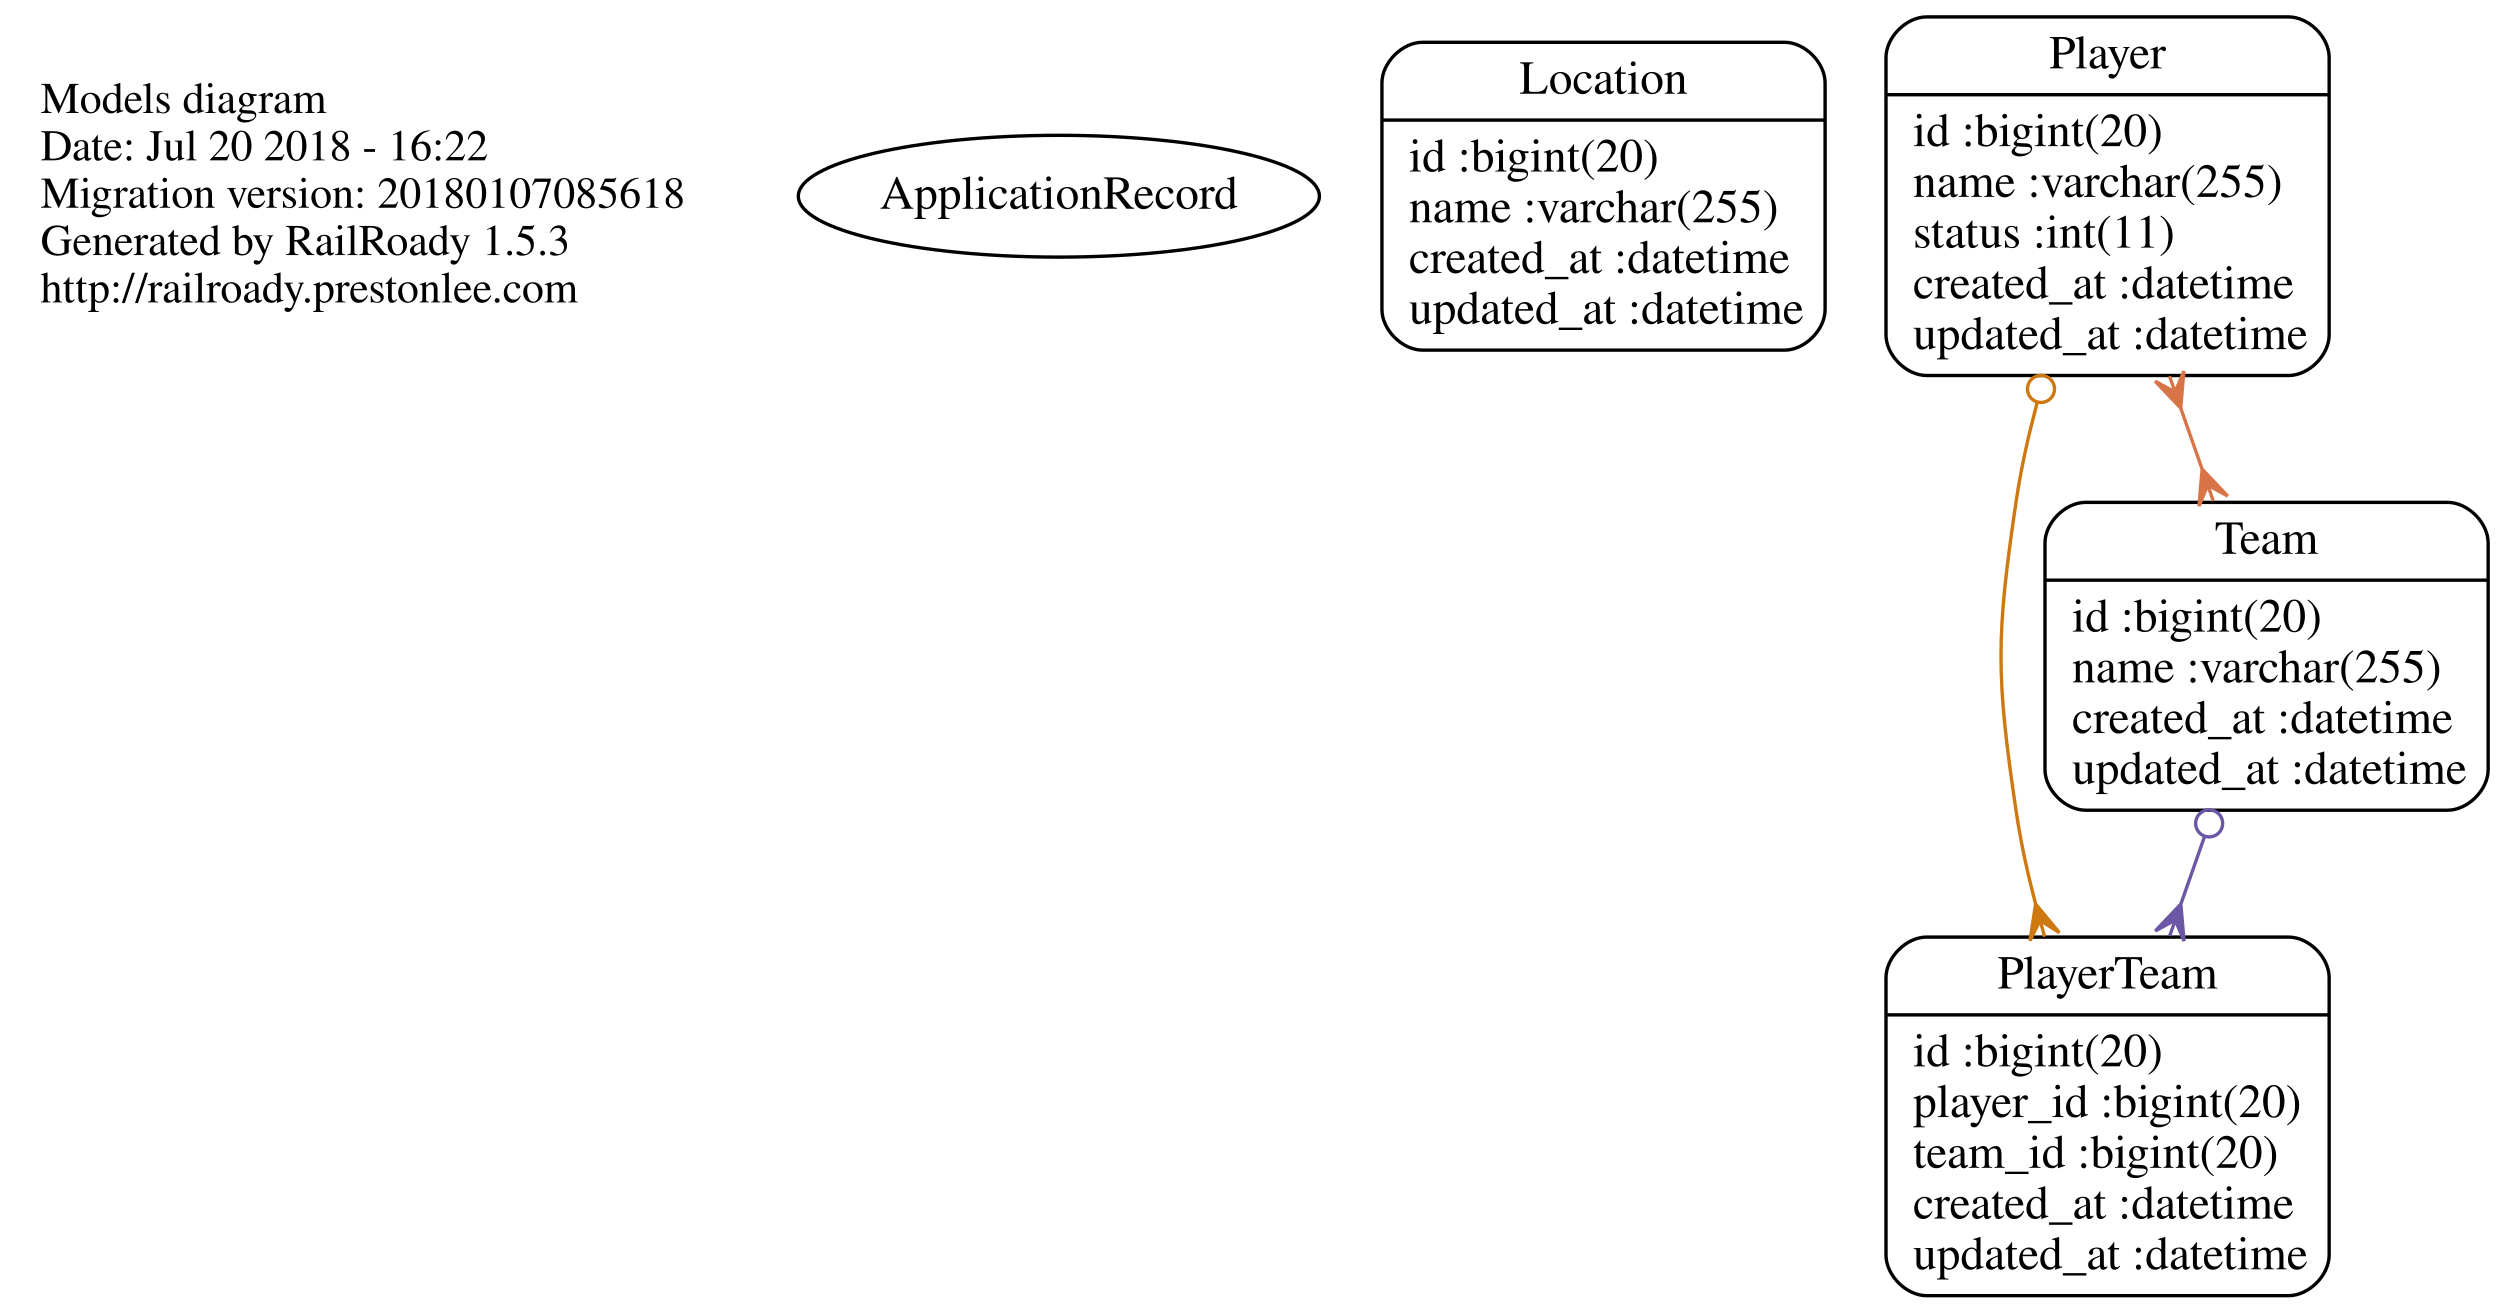
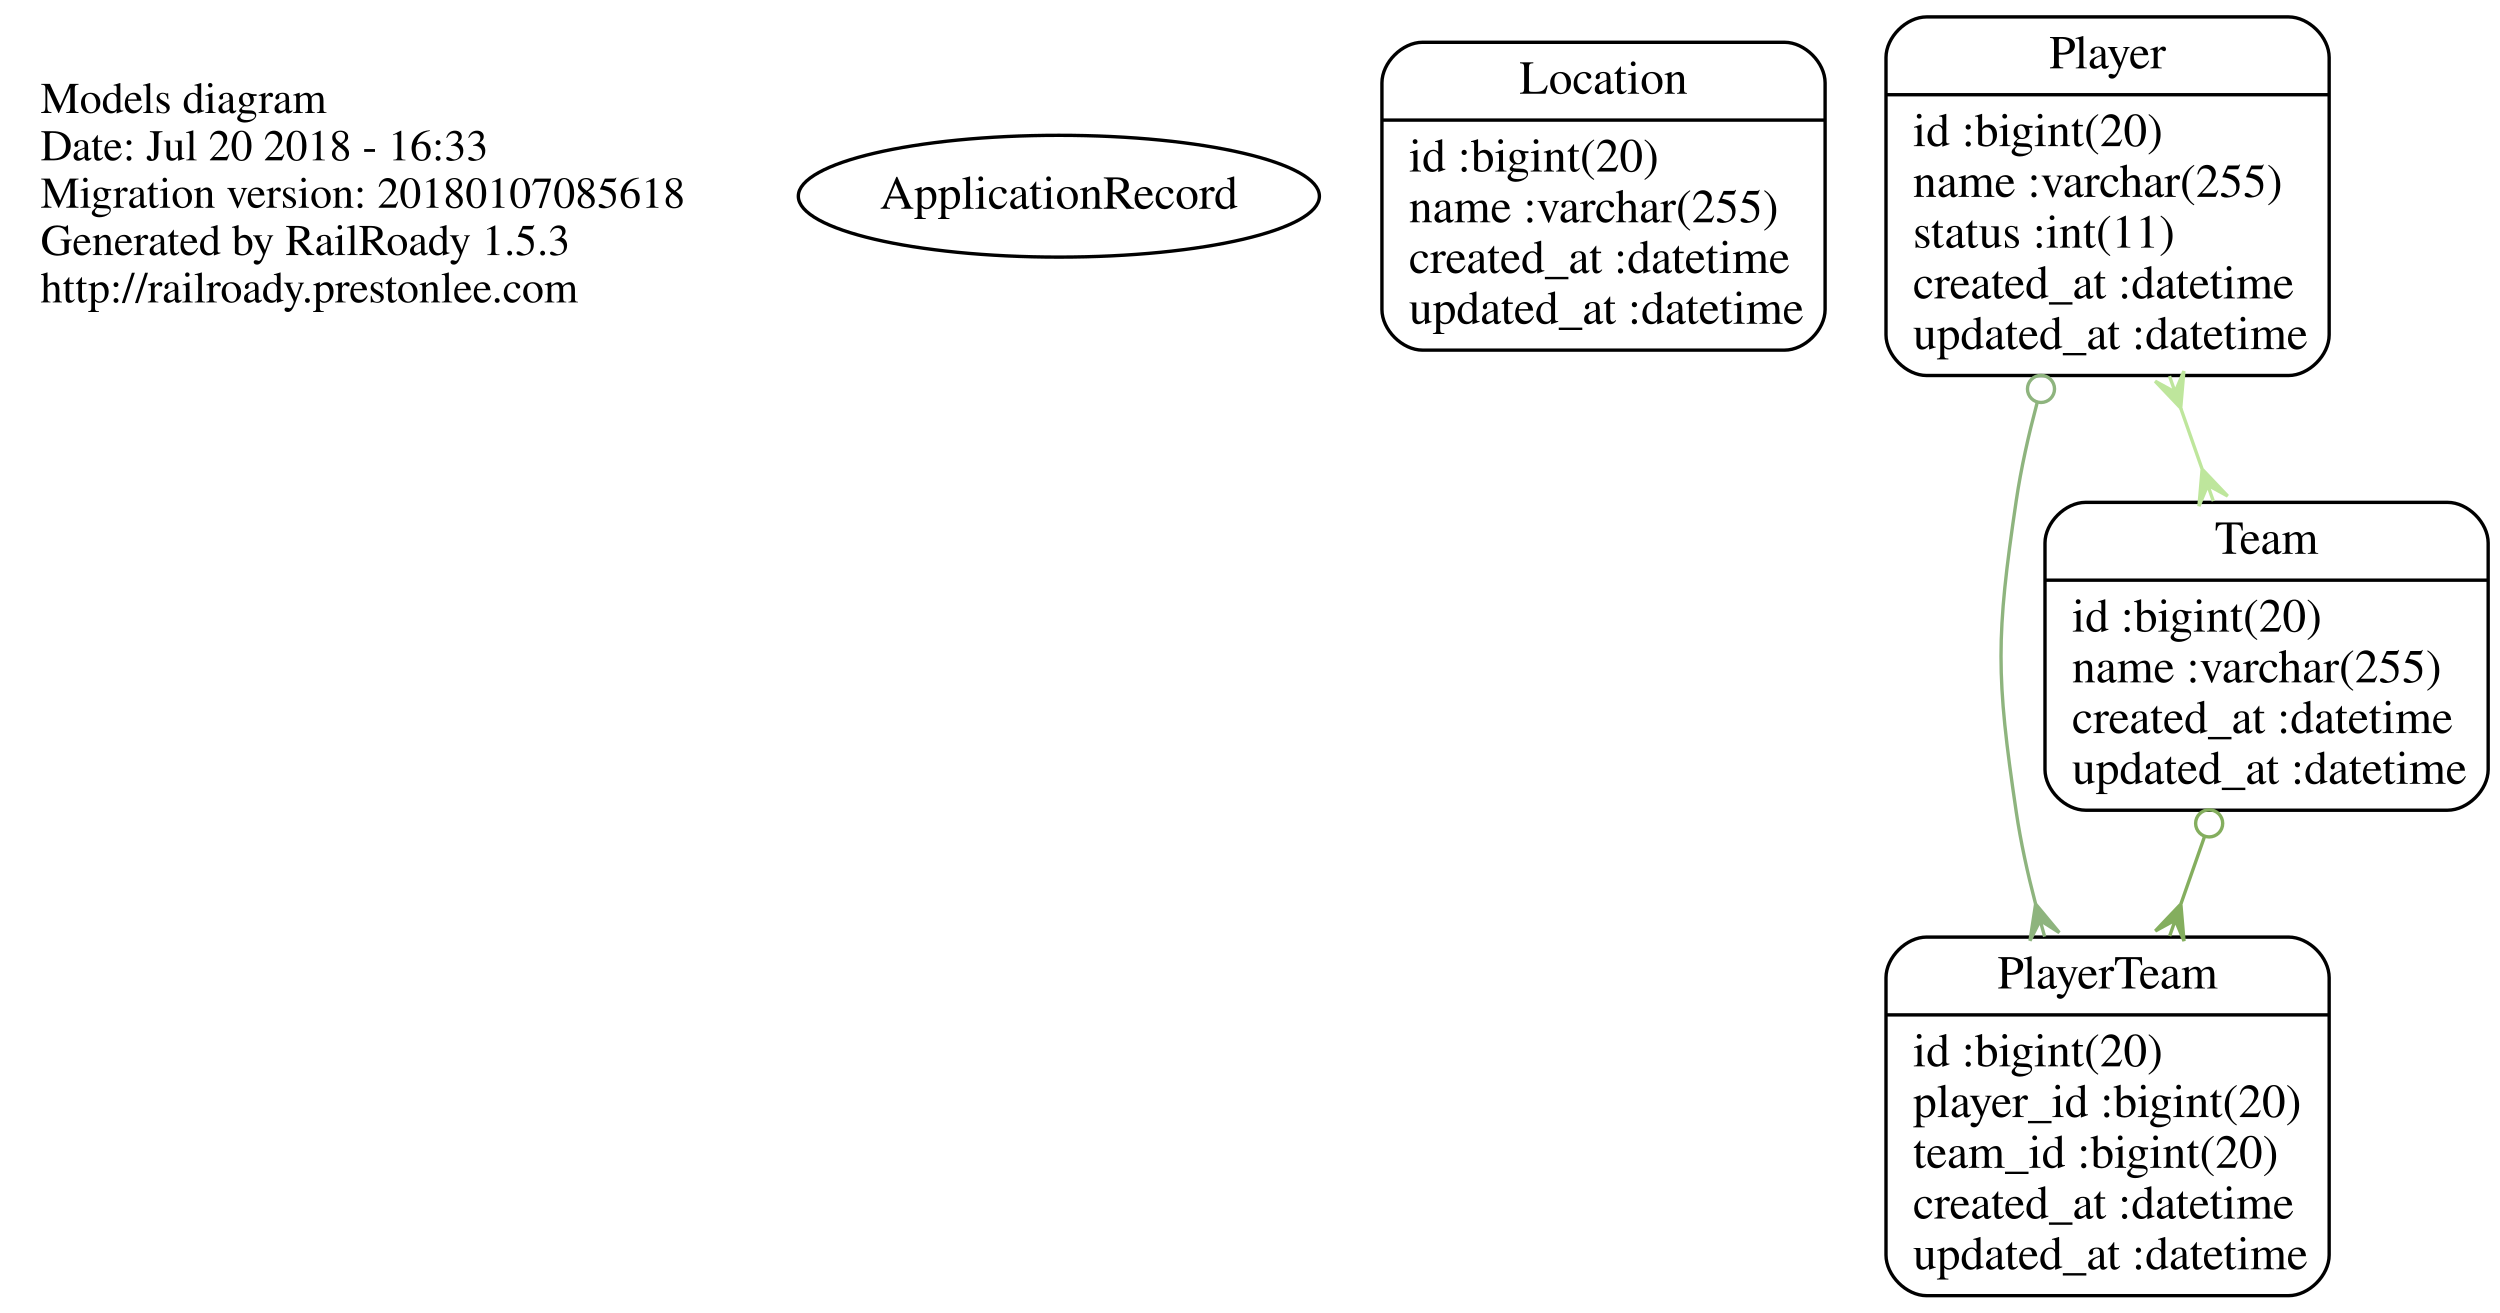
<svg xmlns="http://www.w3.org/2000/svg" width="739pt" height="388pt" viewBox="0.00 0.00 739.00 388.00">
  <g id="graph0" class="graph" transform="scale(1 1) rotate(0) translate(4 384)">
    <polygon fill="none" stroke="none" points="-4,4 -4,-384 735,-384 735,4 -4,4" />
    <g id="node1" class="node">
      <text text-anchor="start" x="8" y="-350.6" font-family="Times,serif" font-size="13.00">Models diagram</text>
-       <text text-anchor="start" x="8" y="-336.6" font-family="Times,serif" font-size="13.00">Date: Jul 20 2018 - 16:22</text>
+       <text text-anchor="start" x="8" y="-336.6" font-family="Times,serif" font-size="13.00">Date: Jul 20 2018 - 16:33</text>
      <text text-anchor="start" x="8" y="-322.6" font-family="Times,serif" font-size="13.00">Migration version: 20180107085618</text>
      <text text-anchor="start" x="8" y="-308.6" font-family="Times,serif" font-size="13.00">Generated by RailRoady 1.5.3</text>
      <text text-anchor="start" x="8" y="-294.6" font-family="Times,serif" font-size="13.00">http://railroady.prestonlee.com</text>
    </g>
    <g id="node2" class="node">
      <ellipse fill="none" stroke="black" cx="309" cy="-326" rx="77.015" ry="18" />
      <text text-anchor="middle" x="309" y="-322.3" font-family="Times,serif" font-size="14.00">ApplicationRecord</text>
    </g>
    <g id="node3" class="node">
      <path fill="none" stroke="black" d="M416.5,-280.5C416.5,-280.5 523.5,-280.5 523.5,-280.5 529.5,-280.5 535.5,-286.5 535.5,-292.5 535.5,-292.5 535.5,-359.5 535.5,-359.5 535.5,-365.5 529.5,-371.5 523.5,-371.5 523.5,-371.5 416.5,-371.5 416.5,-371.5 410.5,-371.5 404.5,-365.5 404.5,-359.5 404.5,-359.5 404.5,-292.5 404.5,-292.5 404.5,-286.5 410.5,-280.5 416.5,-280.5" />
      <text text-anchor="middle" x="470" y="-356.3" font-family="Times,serif" font-size="14.00">Location</text>
      <polyline fill="none" stroke="black" points="404.5,-348.5 535.5,-348.5 " />
      <text text-anchor="start" x="412.5" y="-333.3" font-family="Times,serif" font-size="14.00">id :bigint(20)</text>
      <text text-anchor="start" x="412.5" y="-318.3" font-family="Times,serif" font-size="14.00">name :varchar(255)</text>
      <text text-anchor="start" x="412.5" y="-303.3" font-family="Times,serif" font-size="14.00">created_at :datetime</text>
      <text text-anchor="start" x="412.5" y="-288.3" font-family="Times,serif" font-size="14.00">updated_at :datetime</text>
    </g>
    <g id="node4" class="node">
      <path fill="none" stroke="black" d="M565.5,-273C565.5,-273 672.5,-273 672.5,-273 678.5,-273 684.5,-279 684.5,-285 684.5,-285 684.5,-367 684.5,-367 684.5,-373 678.5,-379 672.5,-379 672.5,-379 565.5,-379 565.5,-379 559.5,-379 553.5,-373 553.5,-367 553.5,-367 553.5,-285 553.5,-285 553.5,-279 559.5,-273 565.5,-273" />
      <text text-anchor="middle" x="619" y="-363.8" font-family="Times,serif" font-size="14.00">Player</text>
      <polyline fill="none" stroke="black" points="553.5,-356 684.5,-356 " />
      <text text-anchor="start" x="561.5" y="-340.8" font-family="Times,serif" font-size="14.00">id :bigint(20)</text>
      <text text-anchor="start" x="561.5" y="-325.8" font-family="Times,serif" font-size="14.00">name :varchar(255)</text>
      <text text-anchor="start" x="561.5" y="-310.8" font-family="Times,serif" font-size="14.00">status :int(11)</text>
      <text text-anchor="start" x="561.5" y="-295.8" font-family="Times,serif" font-size="14.00">created_at :datetime</text>
      <text text-anchor="start" x="561.5" y="-280.8" font-family="Times,serif" font-size="14.00">updated_at :datetime</text>
    </g>
    <g id="node5" class="node">
      <path fill="none" stroke="black" d="M565.5,-1C565.5,-1 672.5,-1 672.5,-1 678.5,-1 684.5,-7 684.5,-13 684.5,-13 684.5,-95 684.5,-95 684.5,-101 678.5,-107 672.5,-107 672.5,-107 565.5,-107 565.5,-107 559.5,-107 553.5,-101 553.5,-95 553.5,-95 553.5,-13 553.5,-13 553.5,-7 559.5,-1 565.5,-1" />
      <text text-anchor="middle" x="619" y="-91.8" font-family="Times,serif" font-size="14.00">PlayerTeam</text>
      <polyline fill="none" stroke="black" points="553.5,-84 684.5,-84 " />
      <text text-anchor="start" x="561.5" y="-68.8" font-family="Times,serif" font-size="14.00">id :bigint(20)</text>
      <text text-anchor="start" x="561.5" y="-53.8" font-family="Times,serif" font-size="14.00">player_id :bigint(20)</text>
      <text text-anchor="start" x="561.5" y="-38.8" font-family="Times,serif" font-size="14.00">team_id :bigint(20)</text>
      <text text-anchor="start" x="561.5" y="-23.8" font-family="Times,serif" font-size="14.00">created_at :datetime</text>
      <text text-anchor="start" x="561.5" y="-8.8" font-family="Times,serif" font-size="14.00">updated_at :datetime</text>
    </g>
    <g id="edge1" class="edge">
-       <path fill="none" stroke="#ce7810" d="M598.173,-264.925C595.613,-255.355 593.407,-245.483 592,-236 586,-195.554 586,-184.446 592,-144 593.322,-135.086 595.352,-125.828 597.716,-116.8" />
-       <ellipse fill="none" stroke="#ce7810" cx="599.32" cy="-269.026" rx="4" ry="4" />
-       <polygon fill="#ce7810" stroke="#ce7810" points="597.728,-116.759 604.734,-108.323 599.062,-111.94 600.397,-107.122 600.397,-107.122 600.397,-107.122 599.062,-111.94 596.06,-105.921 597.728,-116.759 597.728,-116.759" />
+       <path fill="none" stroke="#8eb47e" d="M598.173,-264.925C595.613,-255.355 593.407,-245.483 592,-236 586,-195.554 586,-184.446 592,-144 593.322,-135.086 595.352,-125.828 597.716,-116.8" />
+       <ellipse fill="none" stroke="#8eb47e" cx="599.32" cy="-269.026" rx="4" ry="4" />
+       <polygon fill="#8eb47e" stroke="#8eb47e" points="597.728,-116.759 604.734,-108.323 599.062,-111.94 600.397,-107.122 600.397,-107.122 600.397,-107.122 599.062,-111.94 596.06,-105.921 597.728,-116.759 597.728,-116.759" />
    </g>
    <g id="node6" class="node">
      <path fill="none" stroke="black" d="M612.5,-144.5C612.5,-144.5 719.5,-144.5 719.5,-144.5 725.5,-144.5 731.5,-150.5 731.5,-156.5 731.5,-156.5 731.5,-223.5 731.5,-223.5 731.5,-229.5 725.5,-235.5 719.5,-235.5 719.5,-235.5 612.5,-235.5 612.5,-235.5 606.5,-235.5 600.5,-229.5 600.5,-223.5 600.5,-223.5 600.5,-156.5 600.5,-156.5 600.5,-150.5 606.5,-144.5 612.5,-144.5" />
      <text text-anchor="middle" x="666" y="-220.3" font-family="Times,serif" font-size="14.00">Team</text>
      <polyline fill="none" stroke="black" points="600.5,-212.5 731.5,-212.5 " />
      <text text-anchor="start" x="608.5" y="-197.3" font-family="Times,serif" font-size="14.00">id :bigint(20)</text>
      <text text-anchor="start" x="608.5" y="-182.3" font-family="Times,serif" font-size="14.00">name :varchar(255)</text>
      <text text-anchor="start" x="608.5" y="-167.3" font-family="Times,serif" font-size="14.00">created_at :datetime</text>
      <text text-anchor="start" x="608.5" y="-152.3" font-family="Times,serif" font-size="14.00">updated_at :datetime</text>
    </g>
    <g id="edge2" class="edge">
-       <path fill="none" stroke="#d87448" d="M640.653,-263.266C642.728,-257.351 644.821,-251.382 646.869,-245.543" />
-       <polygon fill="#d87448" stroke="#d87448" points="640.616,-263.372 633.06,-271.319 638.961,-268.09 637.306,-272.808 637.306,-272.808 637.306,-272.808 638.961,-268.09 641.552,-274.298 640.616,-263.372 640.616,-263.372" />
-       <polygon fill="#d87448" stroke="#d87448" points="646.951,-245.31 654.507,-237.363 648.606,-240.592 650.261,-235.873 650.261,-235.873 650.261,-235.873 648.606,-240.592 646.014,-234.384 646.951,-245.31 646.951,-245.31" />
+       <path fill="none" stroke="#bee69c" d="M640.653,-263.266C642.728,-257.351 644.821,-251.382 646.869,-245.543" />
+       <polygon fill="#bee69c" stroke="#bee69c" points="640.616,-263.372 633.06,-271.319 638.961,-268.09 637.306,-272.808 637.306,-272.808 637.306,-272.808 638.961,-268.09 641.552,-274.298 640.616,-263.372 640.616,-263.372" />
+       <polygon fill="#bee69c" stroke="#bee69c" points="646.951,-245.31 654.507,-237.363 648.606,-240.592 650.261,-235.873 650.261,-235.873 650.261,-235.873 648.606,-240.592 646.014,-234.384 646.951,-245.31 646.951,-245.31" />
    </g>
    <g id="edge3" class="edge">
-       <path fill="none" stroke="#6c57a4" d="M647.67,-136.739C645.392,-130.247 643.047,-123.56 640.725,-116.939" />
-       <ellipse fill="none" stroke="#6c57a4" cx="649.026" cy="-140.605" rx="4" ry="4" />
-       <polygon fill="#6c57a4" stroke="#6c57a4" points="640.66,-116.754 641.597,-105.828 639.005,-112.036 637.35,-107.318 637.35,-107.318 637.35,-107.318 639.005,-112.036 633.104,-108.807 640.66,-116.754 640.66,-116.754" />
+       <path fill="none" stroke="#84ae5e" d="M647.67,-136.739C645.392,-130.247 643.047,-123.56 640.725,-116.939" />
+       <ellipse fill="none" stroke="#84ae5e" cx="649.026" cy="-140.605" rx="4" ry="4" />
+       <polygon fill="#84ae5e" stroke="#84ae5e" points="640.66,-116.754 641.597,-105.828 639.005,-112.036 637.35,-107.318 637.35,-107.318 637.35,-107.318 639.005,-112.036 633.104,-108.807 640.66,-116.754 640.66,-116.754" />
    </g>
  </g>
</svg>
